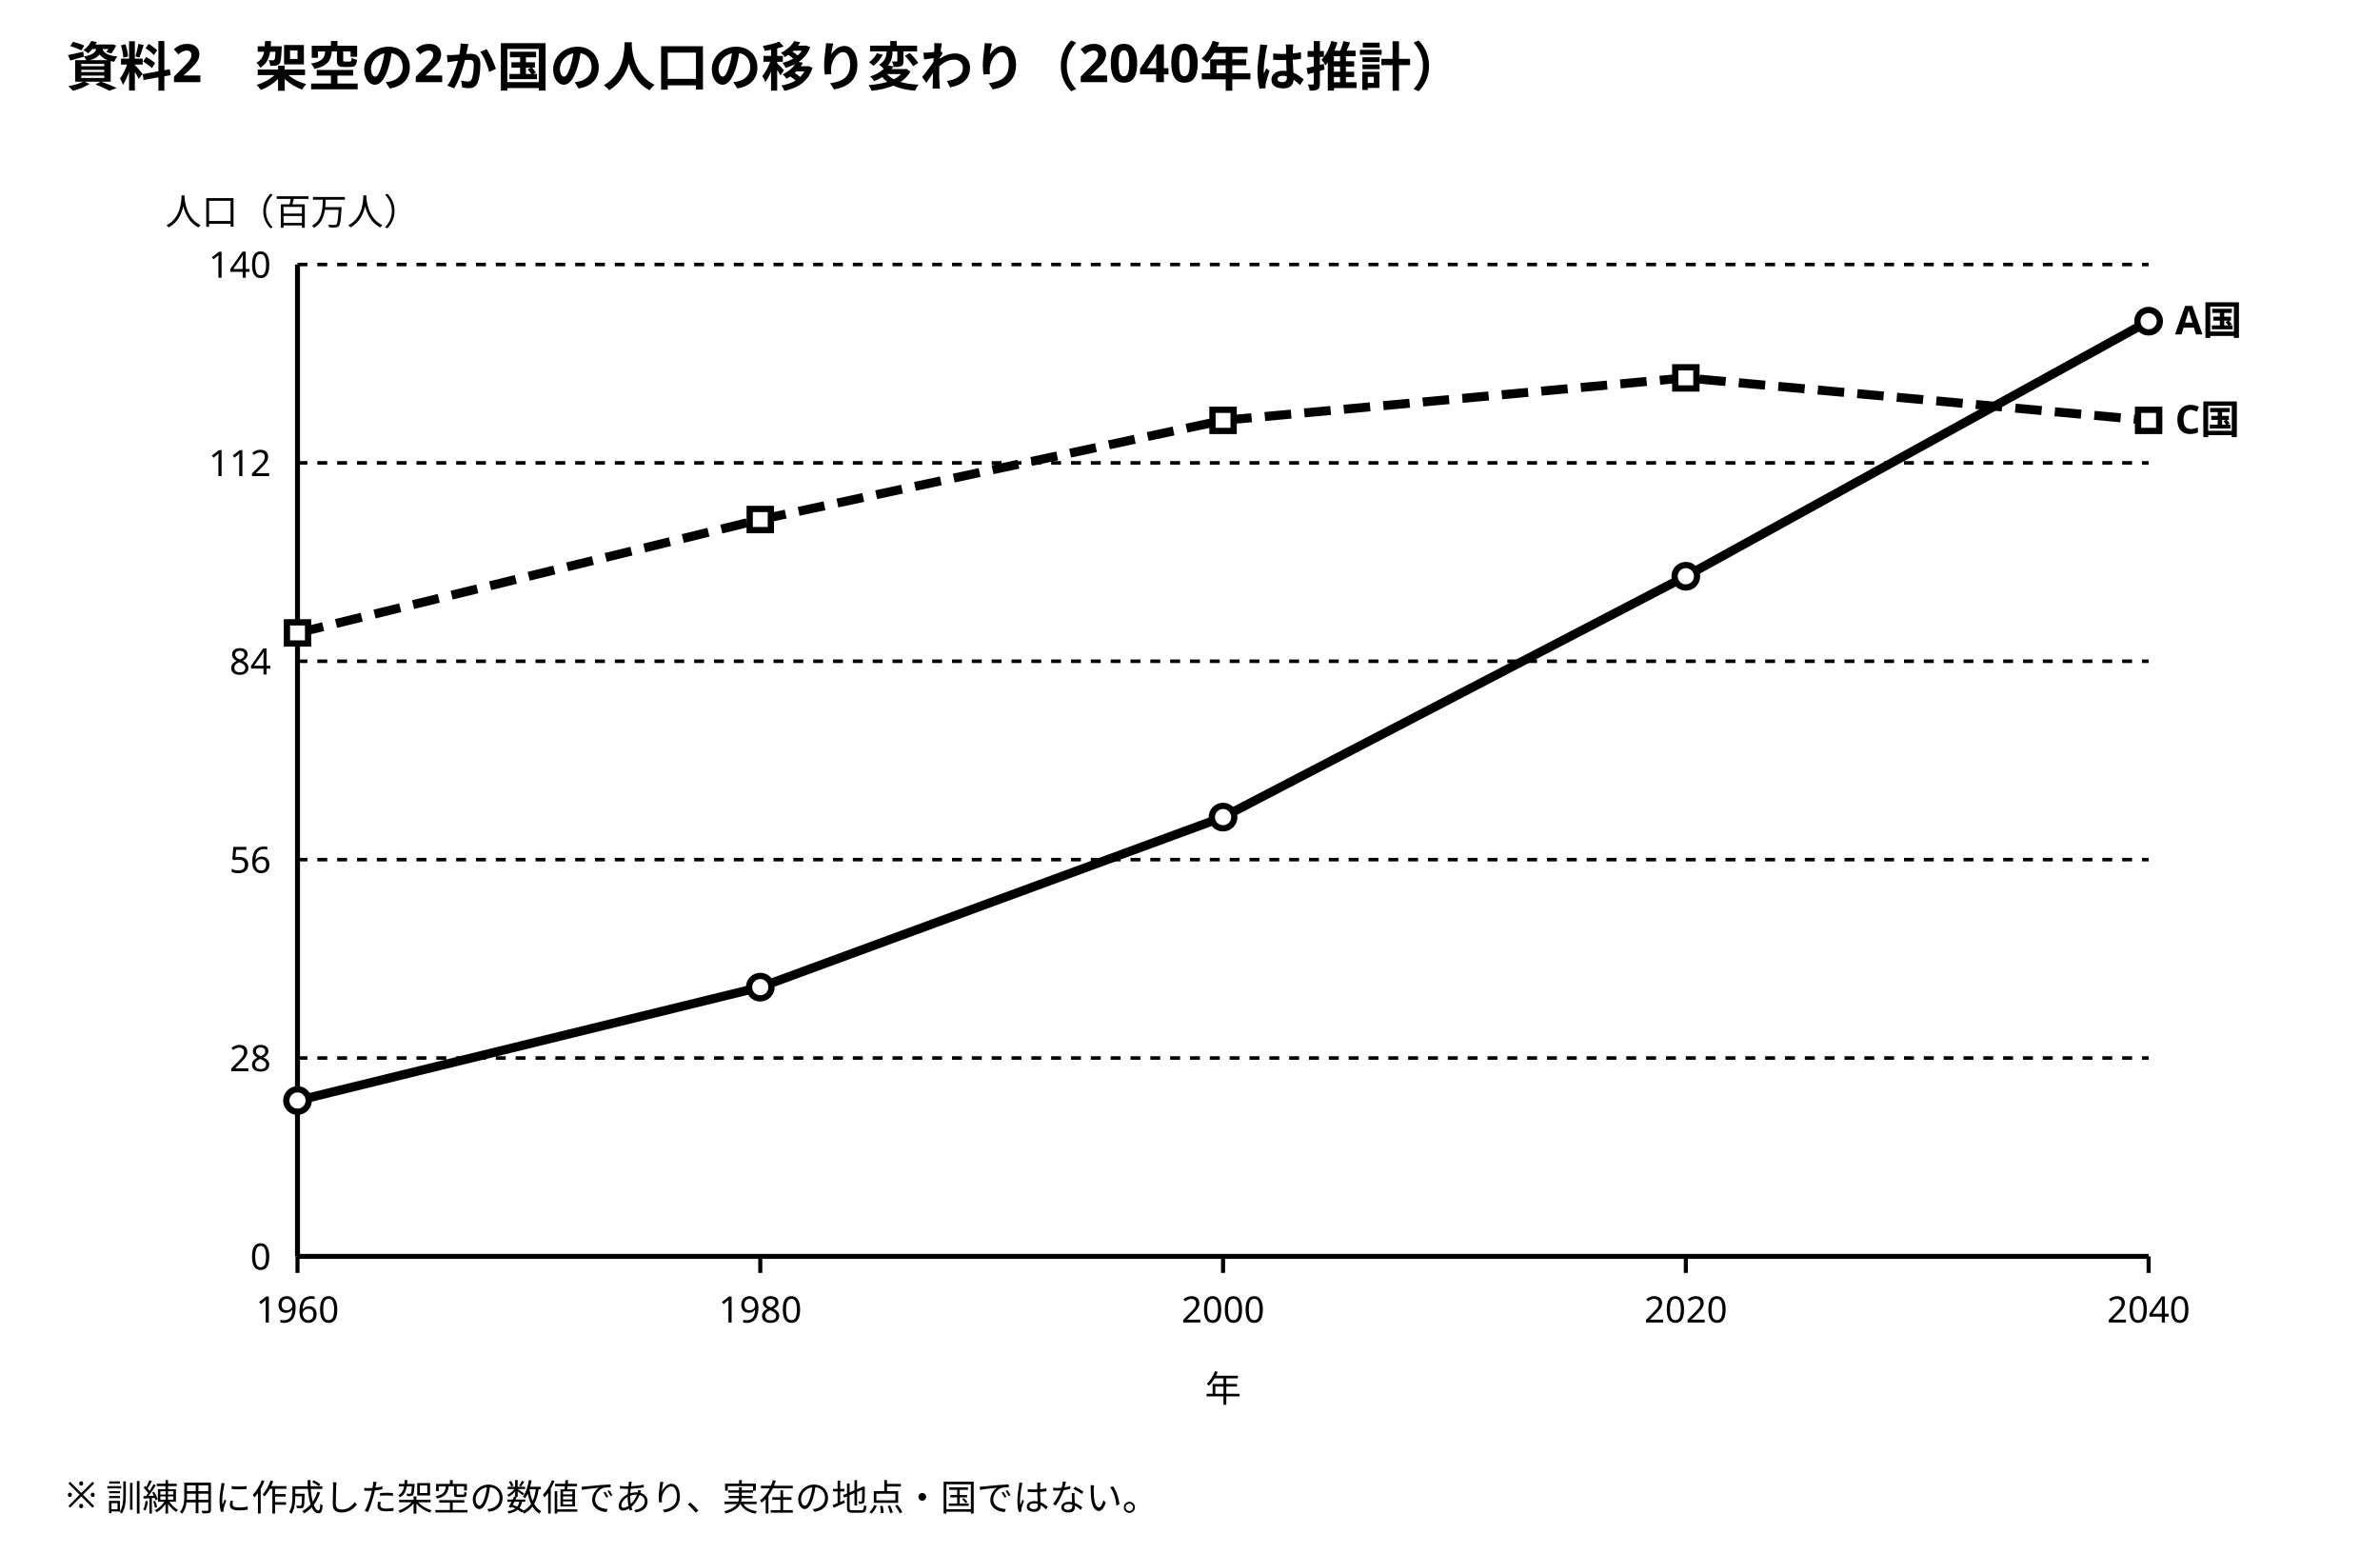
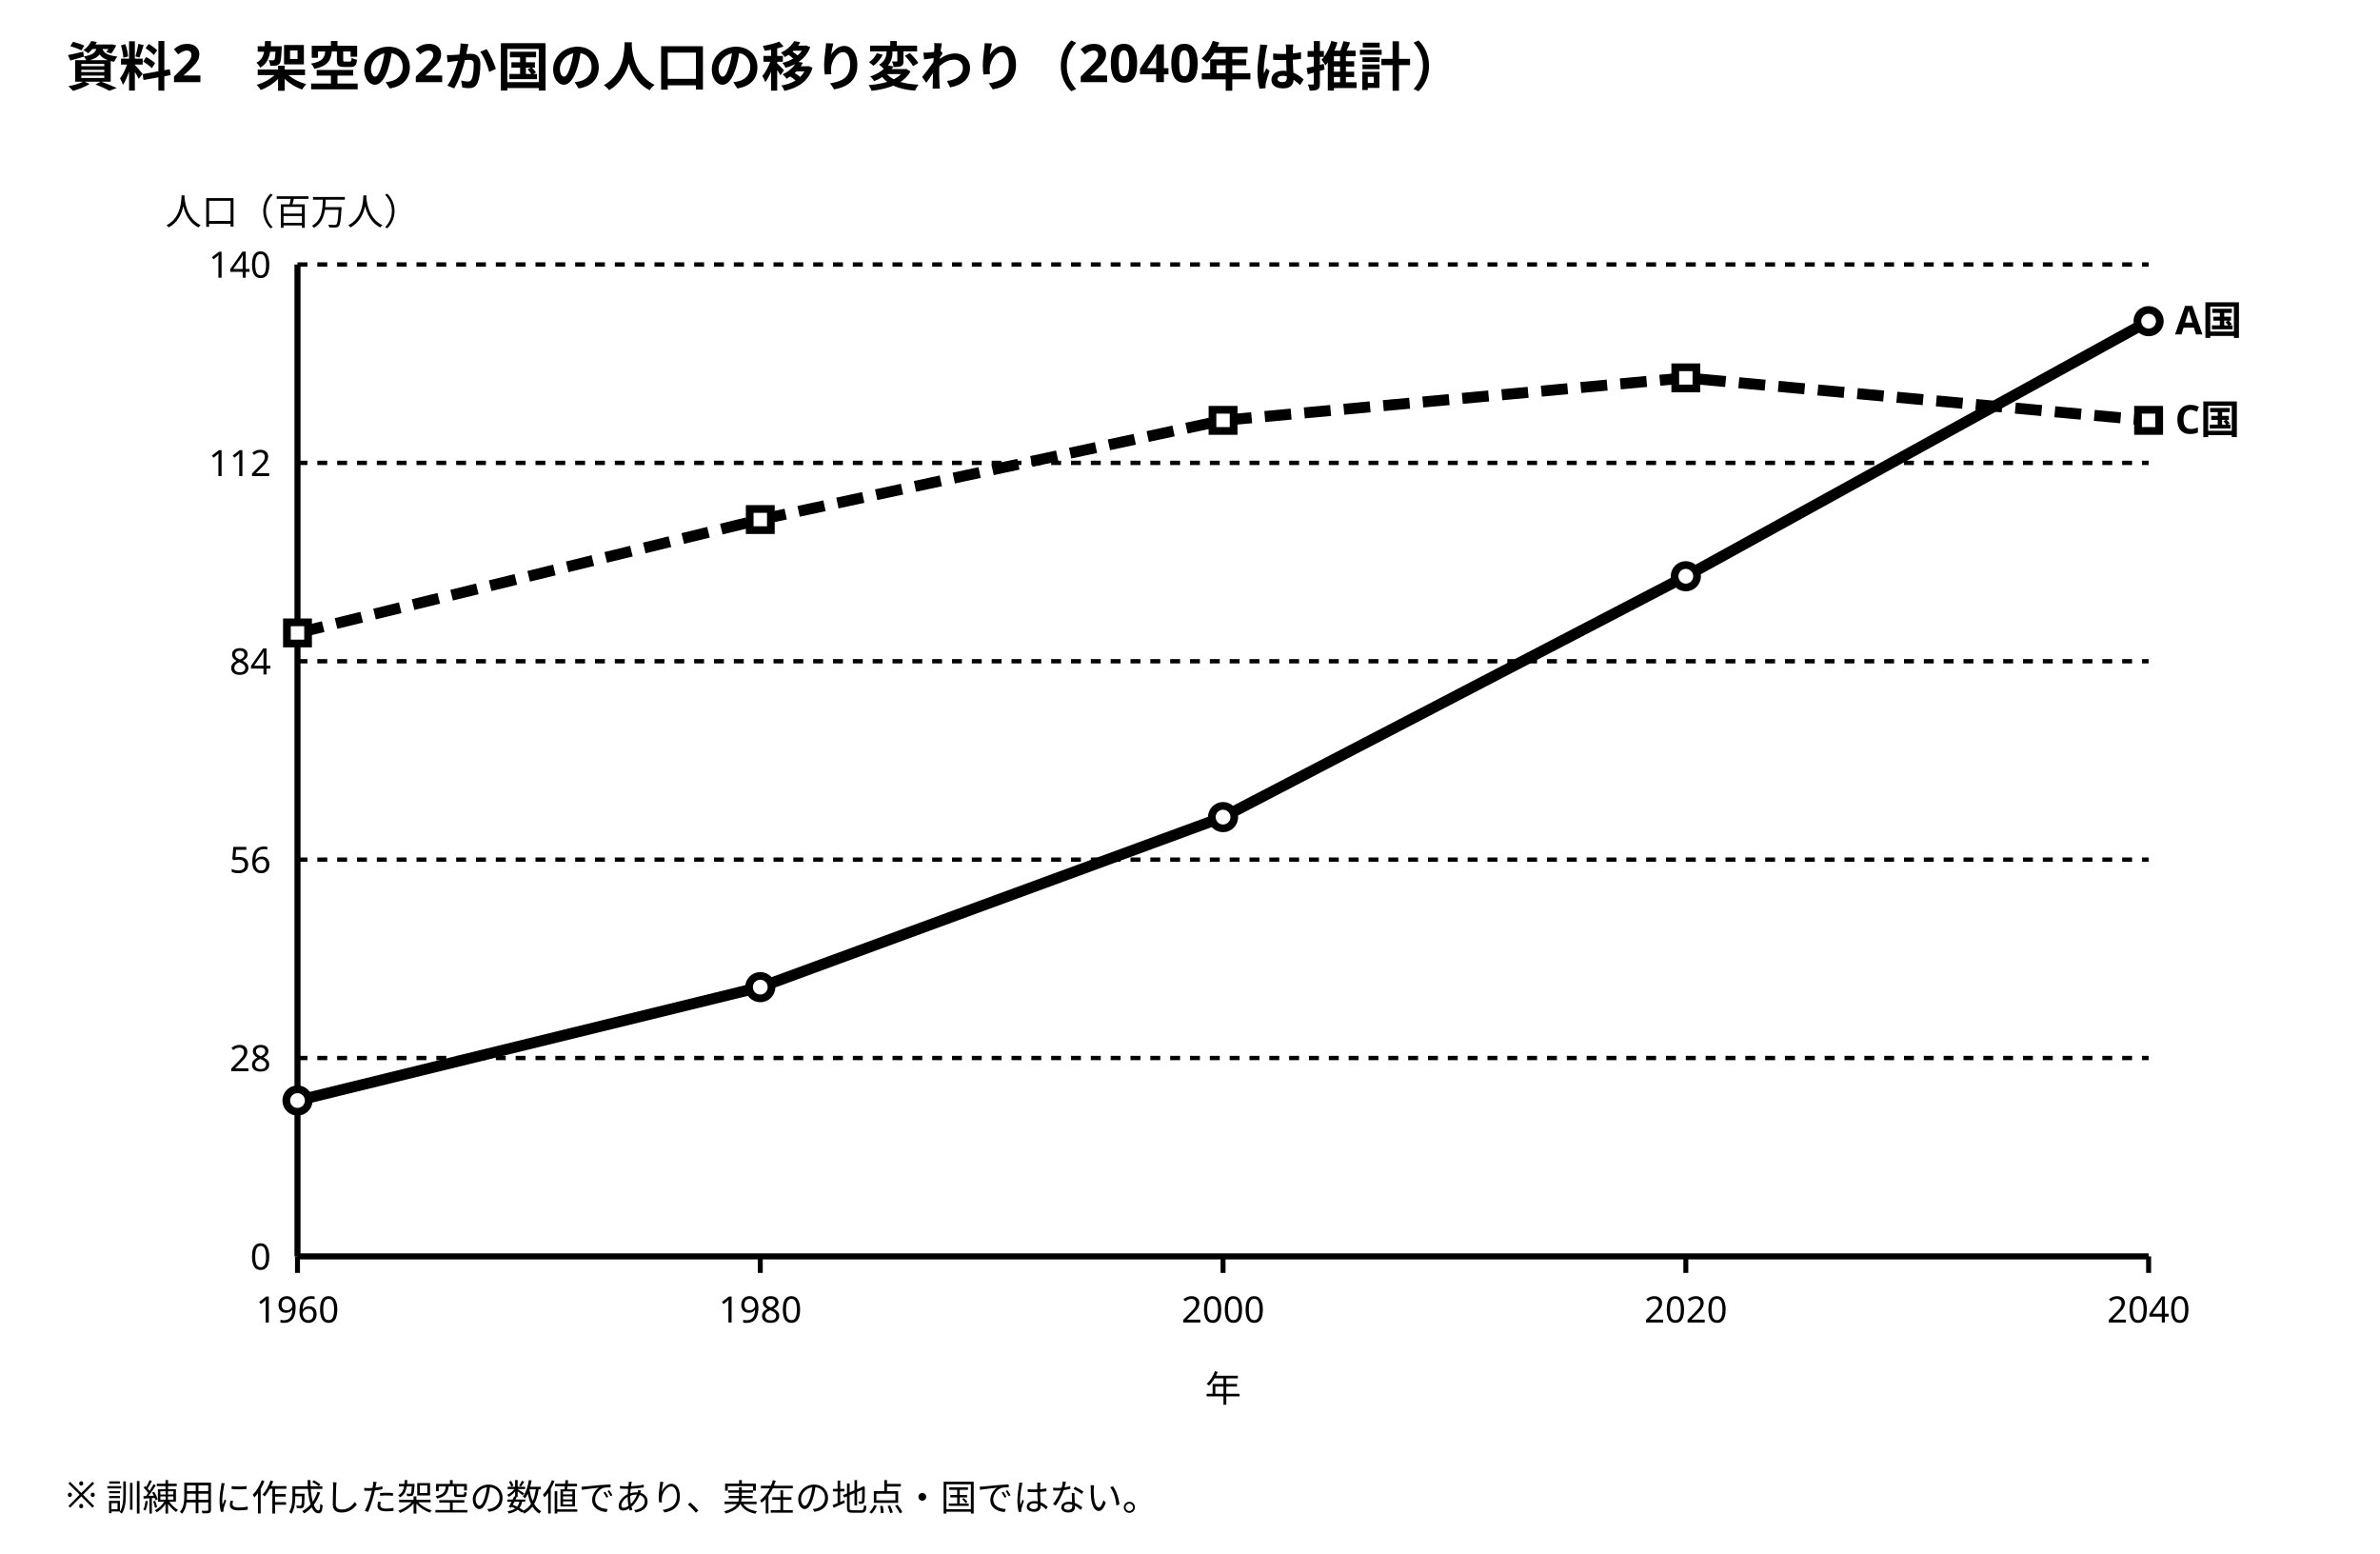
<svg xmlns="http://www.w3.org/2000/svg" viewBox="0 0 720 470" width="720" height="470" role="img" aria-label="資料2　架空の2か国の人口の移り変わり（2040年は推計）">
  <defs>
    <pattern id="pDiag" width="8" height="8" patternUnits="userSpaceOnUse">
      <rect width="8" height="8" fill="#fff" />
-       <path d="M0 8 L8 0" stroke="#000" stroke-width="1.9" />
+       <path d="M0 8 L8 0" stroke="#000" stroke-width="2.33" />
    </pattern>
    <pattern id="pDiag2" width="8" height="8" patternUnits="userSpaceOnUse">
      <rect width="8" height="8" fill="#fff" />
-       <path d="M0 0 L8 8" stroke="#000" stroke-width="1.9" />
+       <path d="M0 0 L8 8" stroke="#000" stroke-width="2.33" />
    </pattern>
    <pattern id="pDot" width="8" height="8" patternUnits="userSpaceOnUse">
      <rect width="8" height="8" fill="#fff" />
      <circle cx="2" cy="2" r="1.3" fill="#000" />
      <circle cx="6" cy="6" r="1.3" fill="#000" />
    </pattern>
    <pattern id="pDotFine" width="5" height="5" patternUnits="userSpaceOnUse">
      <rect width="5" height="5" fill="#fff" />
      <circle cx="1.4" cy="1.4" r="0.9" fill="#000" />
    </pattern>
    <pattern id="pGrid" width="8" height="8" patternUnits="userSpaceOnUse">
      <rect width="8" height="8" fill="#fff" />
-       <path d="M0 4 H8 M4 0 V8" stroke="#000" stroke-width="1.23" />
+       <path d="M0 4 H8 M4 0 V8" stroke="#000" stroke-width="1.5" />
    </pattern>
    <pattern id="pWave" width="10" height="8" patternUnits="userSpaceOnUse">
      <rect width="10" height="8" fill="#fff" />
-       <path d="M0 5 q2.5 -3 5 0 t5 0" stroke="#000" stroke-width="1.23" fill="none" />
+       <path d="M0 5 q2.5 -3 5 0 t5 0" stroke="#000" stroke-width="1.5" fill="none" />
    </pattern>
  </defs>
  <rect width="720" height="470" fill="#fff" />
  <text x="20" y="26" font-size="16" text-anchor="start" font-weight="bold" font-family="'Hiragino Sans','Hiragino Kaku Gothic ProN','Yu Gothic','Meiryo',sans-serif" fill="#000">資料2　架空の2か国の人口の移り変わり（2040年は推計）</text>
-   <path d="M90 380 L650 380" stroke="#000" stroke-width="1.07" fill="none" stroke-dasharray="3 3" />
+   <path d="M90 380 L650 380" stroke="#000" stroke-width="1.31" fill="none" stroke-dasharray="3 3" />
  <text x="82" y="384" font-size="11" text-anchor="end" font-weight="normal" font-family="'Hiragino Sans','Hiragino Kaku Gothic ProN','Yu Gothic','Meiryo',sans-serif" fill="#000">0</text>
-   <path d="M90 320 L650 320" stroke="#000" stroke-width="1.07" fill="none" stroke-dasharray="3 3" />
+   <path d="M90 320 L650 320" stroke="#000" stroke-width="1.31" fill="none" stroke-dasharray="3 3" />
  <text x="82" y="324" font-size="11" text-anchor="end" font-weight="normal" font-family="'Hiragino Sans','Hiragino Kaku Gothic ProN','Yu Gothic','Meiryo',sans-serif" fill="#000">28</text>
-   <path d="M90 260 L650 260" stroke="#000" stroke-width="1.07" fill="none" stroke-dasharray="3 3" />
+   <path d="M90 260 L650 260" stroke="#000" stroke-width="1.31" fill="none" stroke-dasharray="3 3" />
  <text x="82" y="264" font-size="11" text-anchor="end" font-weight="normal" font-family="'Hiragino Sans','Hiragino Kaku Gothic ProN','Yu Gothic','Meiryo',sans-serif" fill="#000">56</text>
-   <path d="M90 200 L650 200" stroke="#000" stroke-width="1.07" fill="none" stroke-dasharray="3 3" />
+   <path d="M90 200 L650 200" stroke="#000" stroke-width="1.31" fill="none" stroke-dasharray="3 3" />
  <text x="82" y="204" font-size="11" text-anchor="end" font-weight="normal" font-family="'Hiragino Sans','Hiragino Kaku Gothic ProN','Yu Gothic','Meiryo',sans-serif" fill="#000">84</text>
-   <path d="M90 140 L650 140" stroke="#000" stroke-width="1.07" fill="none" stroke-dasharray="3 3" />
+   <path d="M90 140 L650 140" stroke="#000" stroke-width="1.31" fill="none" stroke-dasharray="3 3" />
  <text x="82" y="144" font-size="11" text-anchor="end" font-weight="normal" font-family="'Hiragino Sans','Hiragino Kaku Gothic ProN','Yu Gothic','Meiryo',sans-serif" fill="#000">112</text>
-   <path d="M90 80 L650 80" stroke="#000" stroke-width="1.07" fill="none" stroke-dasharray="3 3" />
+   <path d="M90 80 L650 80" stroke="#000" stroke-width="1.31" fill="none" stroke-dasharray="3 3" />
  <text x="82" y="84" font-size="11" text-anchor="end" font-weight="normal" font-family="'Hiragino Sans','Hiragino Kaku Gothic ProN','Yu Gothic','Meiryo',sans-serif" fill="#000">140</text>
-   <path d="M90 80 L90 380" stroke="#000" stroke-width="1.5" fill="none" />
-   <path d="M90 380 L650 380" stroke="#000" stroke-width="1.5" fill="none" />
-   <path d="M90 380 L90 385" stroke="#000" stroke-width="1.23" fill="none" />
+   <path d="M90 80 L90 380" stroke="#000" stroke-width="1.83" fill="none" />
+   <path d="M90 380 L650 380" stroke="#000" stroke-width="1.83" fill="none" />
+   <path d="M90 380 L90 385" stroke="#000" stroke-width="1.5" fill="none" />
  <text x="90" y="400" font-size="11" text-anchor="middle" font-weight="normal" font-family="'Hiragino Sans','Hiragino Kaku Gothic ProN','Yu Gothic','Meiryo',sans-serif" fill="#000">1960</text>
-   <path d="M230 380 L230 385" stroke="#000" stroke-width="1.23" fill="none" />
+   <path d="M230 380 L230 385" stroke="#000" stroke-width="1.5" fill="none" />
  <text x="230" y="400" font-size="11" text-anchor="middle" font-weight="normal" font-family="'Hiragino Sans','Hiragino Kaku Gothic ProN','Yu Gothic','Meiryo',sans-serif" fill="#000">1980</text>
-   <path d="M370 380 L370 385" stroke="#000" stroke-width="1.23" fill="none" />
+   <path d="M370 380 L370 385" stroke="#000" stroke-width="1.5" fill="none" />
  <text x="370" y="400" font-size="11" text-anchor="middle" font-weight="normal" font-family="'Hiragino Sans','Hiragino Kaku Gothic ProN','Yu Gothic','Meiryo',sans-serif" fill="#000">2000</text>
-   <path d="M510 380 L510 385" stroke="#000" stroke-width="1.23" fill="none" />
+   <path d="M510 380 L510 385" stroke="#000" stroke-width="1.5" fill="none" />
  <text x="510" y="400" font-size="11" text-anchor="middle" font-weight="normal" font-family="'Hiragino Sans','Hiragino Kaku Gothic ProN','Yu Gothic','Meiryo',sans-serif" fill="#000">2020</text>
-   <path d="M650 380 L650 385" stroke="#000" stroke-width="1.23" fill="none" />
+   <path d="M650 380 L650 385" stroke="#000" stroke-width="1.5" fill="none" />
  <text x="650" y="400" font-size="11" text-anchor="middle" font-weight="normal" font-family="'Hiragino Sans','Hiragino Kaku Gothic ProN','Yu Gothic','Meiryo',sans-serif" fill="#000">2040</text>
-   <polyline points="90,332.86 230,298.57 370,247.14 510,174.29 650,97.14" fill="none" stroke="#000" stroke-width="2.72" />
-   <circle cx="90" cy="332.86" r="3.4" fill="#fff" stroke="#000" stroke-width="1.9" />
-   <circle cx="230" cy="298.57" r="3.4" fill="#fff" stroke="#000" stroke-width="1.9" />
-   <circle cx="370" cy="247.14" r="3.4" fill="#fff" stroke="#000" stroke-width="1.9" />
-   <circle cx="510" cy="174.29" r="3.4" fill="#fff" stroke="#000" stroke-width="1.9" />
-   <circle cx="650" cy="97.14" r="3.4" fill="#fff" stroke="#000" stroke-width="1.9" />
+   <polyline points="90,332.86 230,298.57 370,247.14 510,174.29 650,97.14" fill="none" stroke="#000" stroke-width="3.33" />
+   <circle cx="90" cy="332.86" r="3.4" fill="#fff" stroke="#000" stroke-width="2.33" />
+   <circle cx="230" cy="298.57" r="3.4" fill="#fff" stroke="#000" stroke-width="2.33" />
+   <circle cx="370" cy="247.14" r="3.4" fill="#fff" stroke="#000" stroke-width="2.33" />
+   <circle cx="510" cy="174.29" r="3.4" fill="#fff" stroke="#000" stroke-width="2.33" />
+   <circle cx="650" cy="97.14" r="3.4" fill="#fff" stroke="#000" stroke-width="2.33" />
  <text x="658" y="101.14" font-size="12" text-anchor="start" font-weight="bold" font-family="'Hiragino Sans','Hiragino Kaku Gothic ProN','Yu Gothic','Meiryo',sans-serif" fill="#000">A国</text>
-   <polyline points="90,191.43 230,157.14 370,127.14 510,114.29 650,127.14" fill="none" stroke="#000" stroke-width="2.72" stroke-dasharray="8 4" />
-   <rect x="86.8" y="188.23" width="6.4" height="6.4" fill="#fff" stroke="#000" stroke-width="1.9" />
-   <rect x="226.8" y="153.94" width="6.4" height="6.4" fill="#fff" stroke="#000" stroke-width="1.9" />
-   <rect x="366.8" y="123.94" width="6.4" height="6.4" fill="#fff" stroke="#000" stroke-width="1.9" />
-   <rect x="506.8" y="111.09" width="6.4" height="6.4" fill="#fff" stroke="#000" stroke-width="1.9" />
-   <rect x="646.8" y="123.94" width="6.4" height="6.4" fill="#fff" stroke="#000" stroke-width="1.9" />
+   <polyline points="90,191.43 230,157.14 370,127.14 510,114.29 650,127.14" fill="none" stroke="#000" stroke-width="3.33" stroke-dasharray="8 4" />
+   <rect x="86.8" y="188.23" width="6.4" height="6.4" fill="#fff" stroke="#000" stroke-width="2.33" />
+   <rect x="226.8" y="153.94" width="6.4" height="6.4" fill="#fff" stroke="#000" stroke-width="2.33" />
+   <rect x="366.8" y="123.94" width="6.4" height="6.4" fill="#fff" stroke="#000" stroke-width="2.33" />
+   <rect x="506.8" y="111.09" width="6.4" height="6.4" fill="#fff" stroke="#000" stroke-width="2.33" />
+   <rect x="646.8" y="123.94" width="6.4" height="6.4" fill="#fff" stroke="#000" stroke-width="2.33" />
  <text x="658" y="131.14" font-size="12" text-anchor="start" font-weight="bold" font-family="'Hiragino Sans','Hiragino Kaku Gothic ProN','Yu Gothic','Meiryo',sans-serif" fill="#000">C国</text>
  <text x="50" y="68" font-size="11" text-anchor="start" font-weight="normal" font-family="'Hiragino Sans','Hiragino Kaku Gothic ProN','Yu Gothic','Meiryo',sans-serif" fill="#000">人口（百万人）</text>
  <text x="370" y="424" font-size="11" text-anchor="middle" font-weight="normal" font-family="'Hiragino Sans','Hiragino Kaku Gothic ProN','Yu Gothic','Meiryo',sans-serif" fill="#000">年</text>
  <text x="20" y="456" font-size="11" text-anchor="start" font-weight="normal" font-family="'Hiragino Sans','Hiragino Kaku Gothic ProN','Yu Gothic','Meiryo',sans-serif" fill="#000">※ 訓練用に作成した架空の数値であり、実在の地点・国ではない。</text>
</svg>
